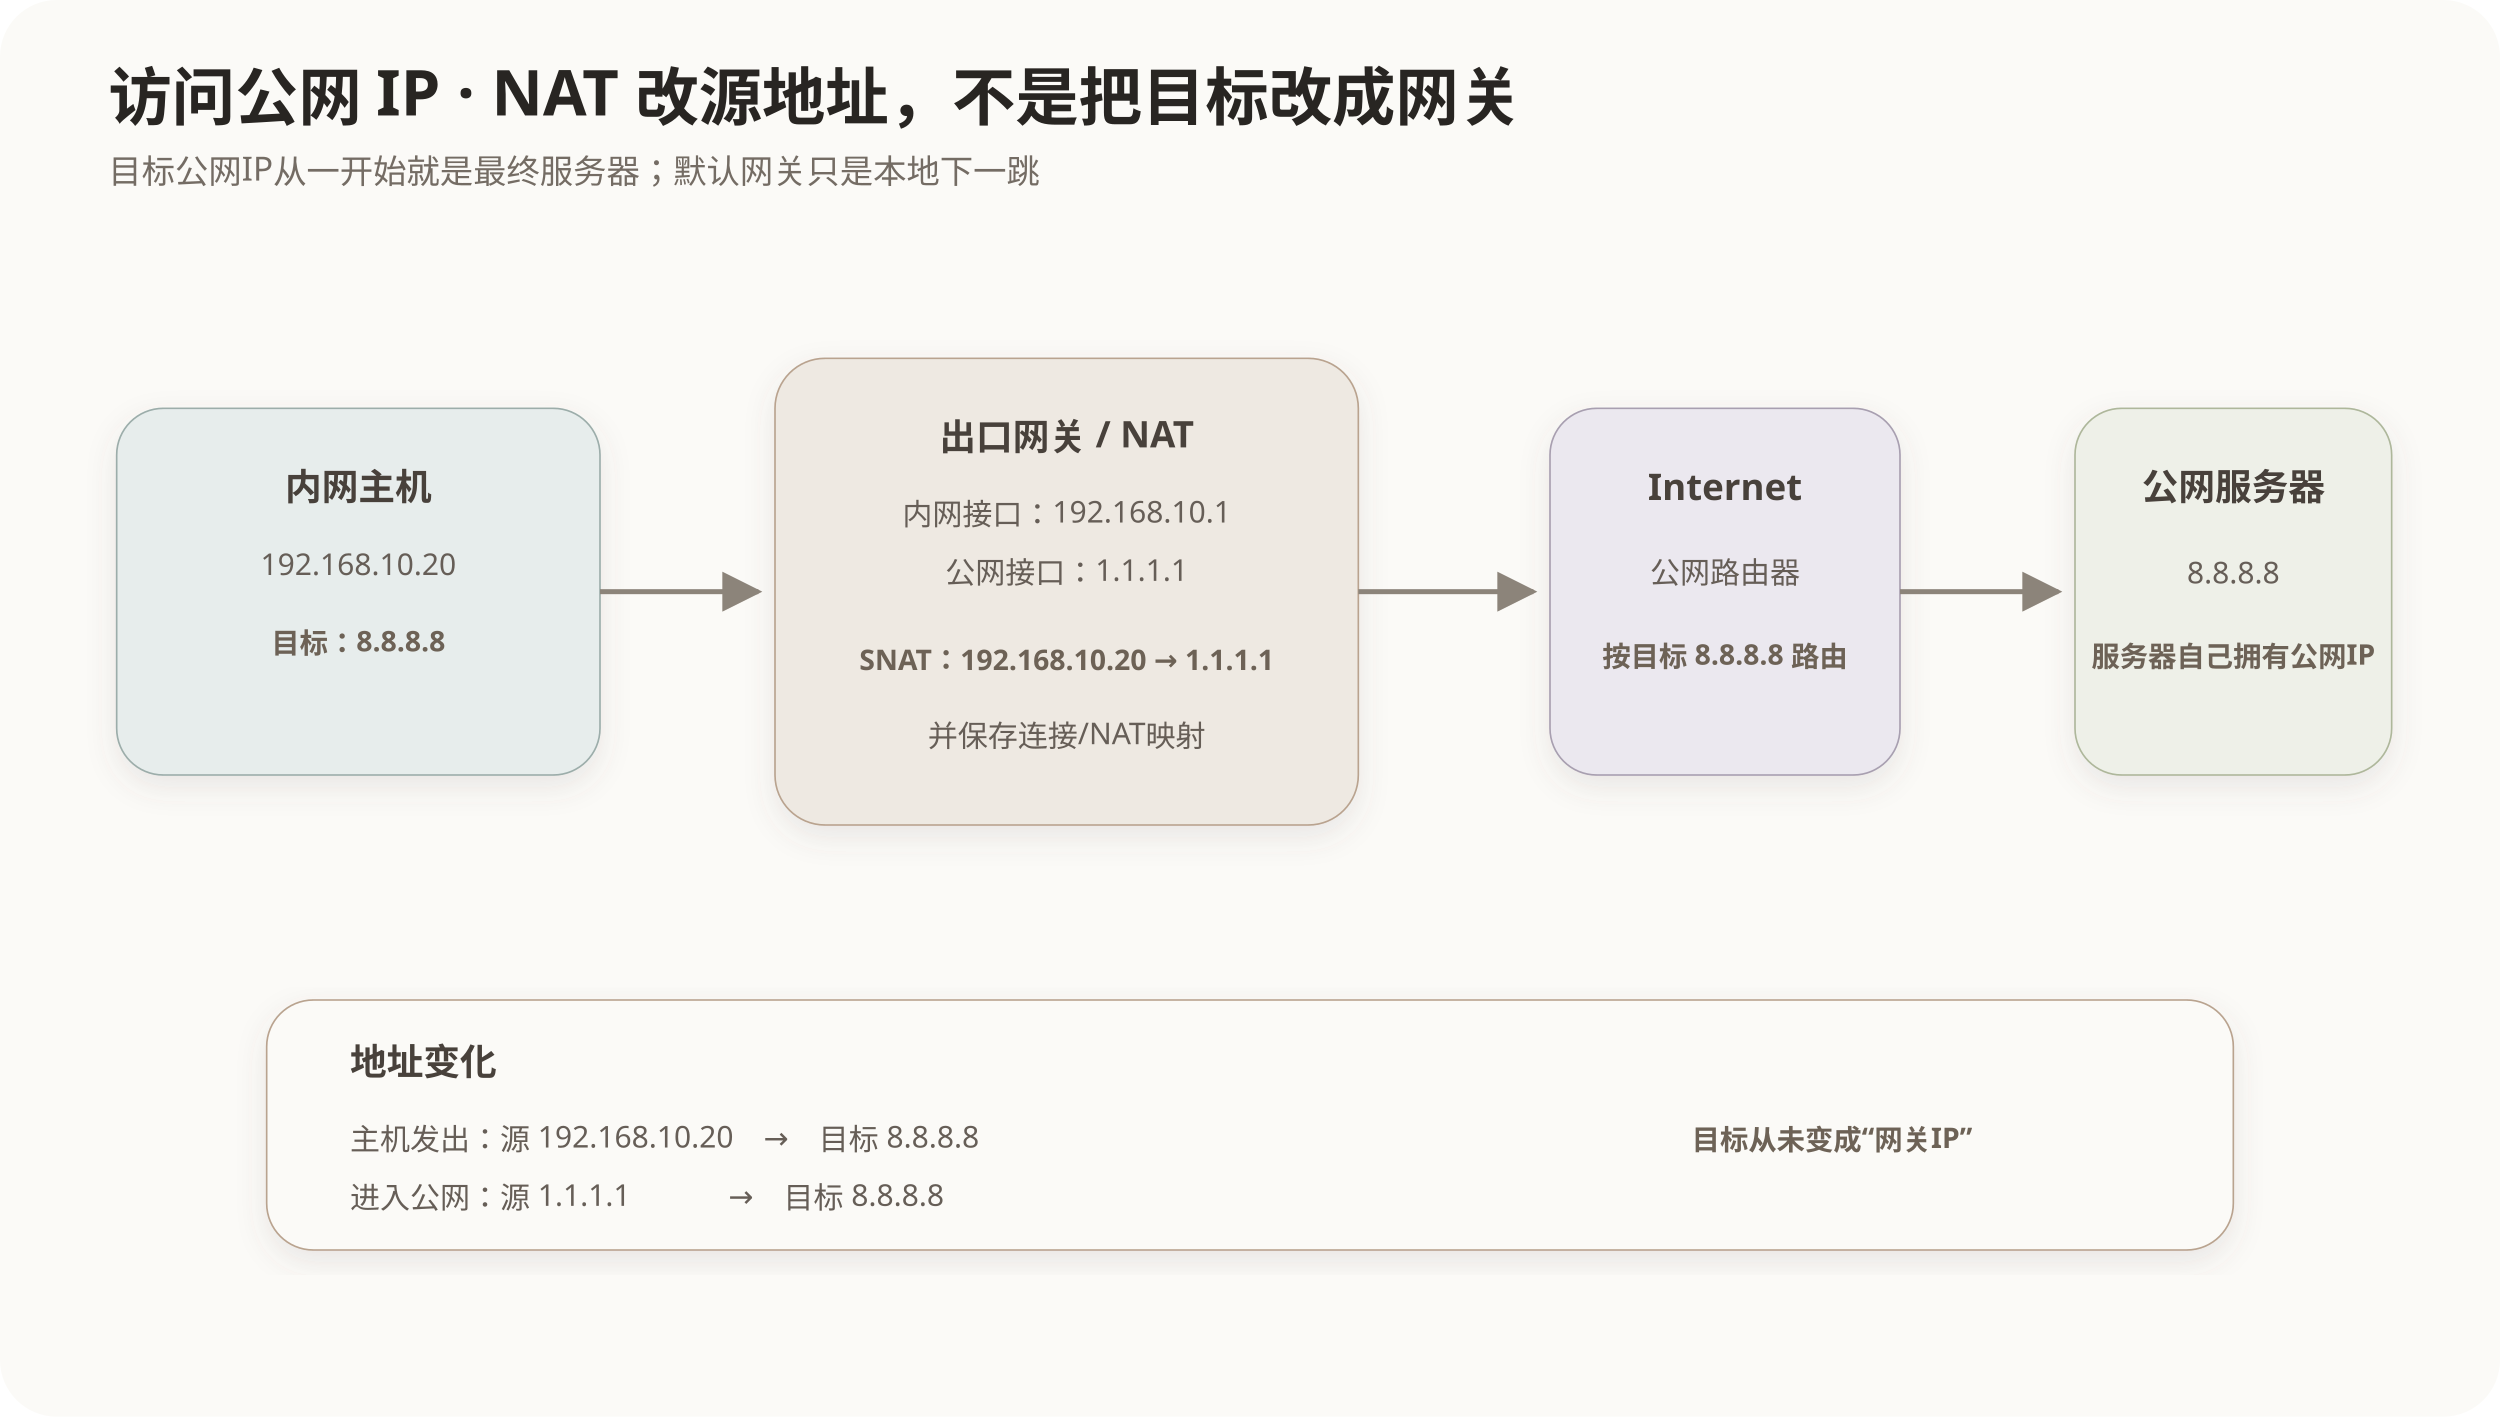
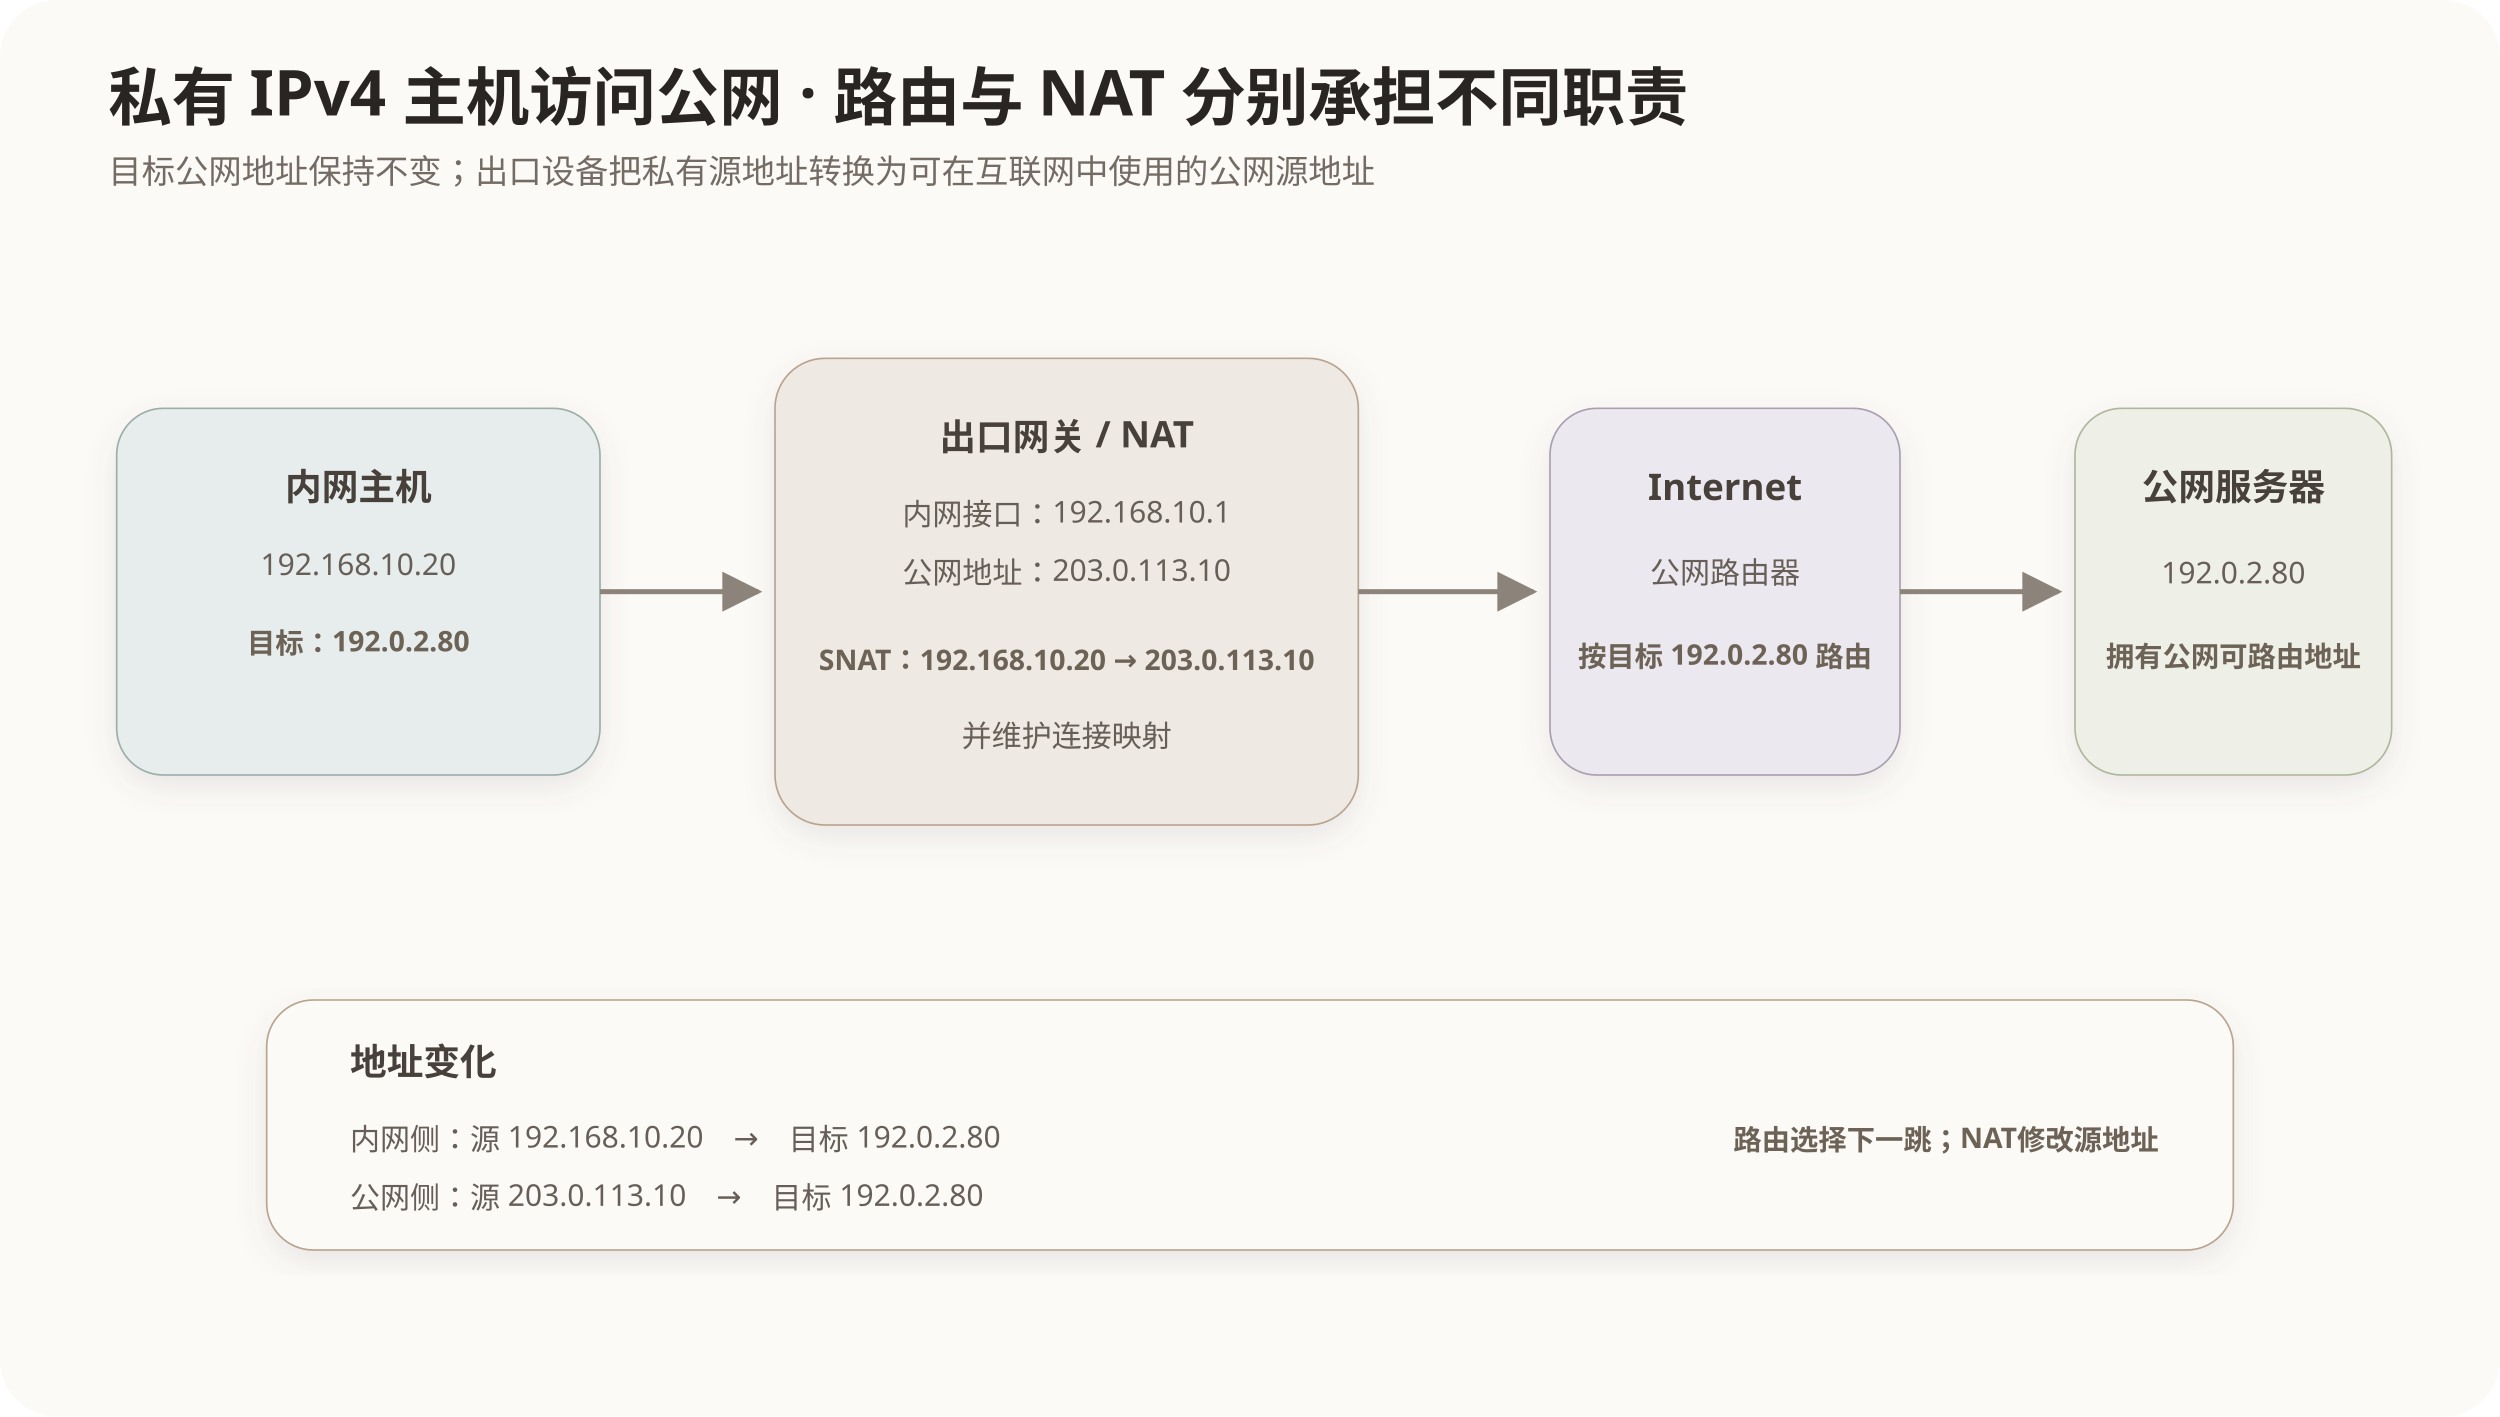
<svg xmlns="http://www.w3.org/2000/svg" width="1500" height="850" viewBox="0 0 1500 850" role="img" aria-labelledby="t d">
  <defs>
    <filter id="s">
      <feDropShadow dx="0" dy="7" stdDeviation="9" flood-color="#665e55" flood-opacity=".12" />
    </filter>
    <marker id="a" viewBox="0 0 10 10" refX="9" refY="5" markerWidth="8" markerHeight="8" orient="auto">
      <path d="M0 0L10 5L0 10Z" fill="#8c847a" />
    </marker>
    <style>.h{font:700 38px 'Microsoft YaHei',sans-serif;fill:#282522}.sub{font:20px 'Microsoft YaHei',sans-serif;fill:#746c64}.th{font:700 22px 'Microsoft YaHei',sans-serif;fill:#48413b}.tx{font:18px 'Microsoft YaHei',sans-serif;fill:#665e57}.em{font:700 17px 'Microsoft YaHei',sans-serif;fill:#6d6256}.ln{fill:none;stroke:#8c847a;stroke-width:3;marker-end:url(#a)}</style>
  </defs>
  <rect width="1500" height="850" rx="34" fill="#fbfaf7" />
-   <text x="65" y="72" class="h">访问公网 IP · NAT 改源地址，不是把目标改成网关</text>
-   <text x="65" y="110" class="sub">目标公网IP从一开始就是最终服务器；默认网关只是本地下一跳</text>
+   <text x="65" y="72" class="h">私有 IPv4 主机访问公网 · 路由与 NAT 分别承担不同职责</text>
+   <text x="65" y="110" class="sub">目标公网地址保持不变；出口设备把私有源地址转换为可在互联网中使用的公网源地址</text>
  <g filter="url(#s)">
    <rect x="70" y="245" width="290" height="220" rx="28" fill="#e7edec" stroke="#9cadaa" />
    <rect x="465" y="215" width="350" height="280" rx="30" fill="#eee9e2" stroke="#b9a38f" />
    <rect x="930" y="245" width="210" height="220" rx="28" fill="#ebe8ef" stroke="#a89fb0" />
    <rect x="1245" y="245" width="190" height="220" rx="28" fill="#eef0e8" stroke="#aeb79b" />
  </g>
  <text x="215" y="300" text-anchor="middle" class="th">内网主机</text>
  <text x="215" y="345" text-anchor="middle" class="tx">192.168.10.20</text>
-   <text x="215" y="392" text-anchor="middle" class="em">目标：8.8.8.8</text>
+   <text x="215" y="392" text-anchor="middle" class="em">目标：192.0.2.80</text>
  <text x="640" y="270" text-anchor="middle" class="th">出口网关 / NAT</text>
  <text x="640" y="315" text-anchor="middle" class="tx">内网接口：192.168.10.1</text>
-   <text x="640" y="350" text-anchor="middle" class="tx">公网接口：1.1.1.1</text>
-   <text x="640" y="402" text-anchor="middle" class="em">SNAT：192.168.10.20 → 1.1.1.1</text>
-   <text x="640" y="448" text-anchor="middle" class="tx">并保存连接/NAT映射</text>
+   <text x="640" y="350" text-anchor="middle" class="tx">公网地址：203.0.113.10</text>
+   <text x="640" y="402" text-anchor="middle" class="em">SNAT：192.168.10.20 → 203.0.113.10</text>
+   <text x="640" y="448" text-anchor="middle" class="tx">并维护连接映射</text>
  <text x="1035" y="300" text-anchor="middle" class="th">Internet</text>
  <text x="1035" y="350" text-anchor="middle" class="tx">公网路由器</text>
-   <text x="1035" y="400" text-anchor="middle" class="em">按目标 8.8.8.8 路由</text>
+   <text x="1035" y="400" text-anchor="middle" class="em">按目标 192.0.2.80 路由</text>
  <text x="1340" y="300" text-anchor="middle" class="th">公网服务器</text>
-   <text x="1340" y="350" text-anchor="middle" class="tx">8.8.8.8</text>
-   <text x="1340" y="400" text-anchor="middle" class="em">服务器自己拥有公网IP</text>
+   <text x="1340" y="350" text-anchor="middle" class="tx">192.0.2.80</text>
+   <text x="1340" y="400" text-anchor="middle" class="em">拥有公网可路由地址</text>
  <path d="M360 355H455" class="ln" />
  <path d="M815 355H920" class="ln" />
  <path d="M1140 355H1235" class="ln" />
  <g filter="url(#s)">
    <rect x="160" y="600" width="1180" height="150" rx="28" fill="#fbfaf7" stroke="#b9a38f" />
  </g>
  <text x="210" y="645" class="th">地址变化</text>
-   <text x="210" y="690" class="tx">主机发出：源 192.168.10.20　→　目标 8.8.8.8</text>
-   <text x="210" y="725" class="tx">进入公网：源 1.1.1.1　　　 →　目标 8.8.8.8</text>
-   <text x="1015" y="690" class="em">目标从未变成“网关IP”</text>
+   <text x="210" y="690" class="tx">内网侧：源 192.168.10.20　→　目标 192.0.2.80</text>
+   <text x="210" y="725" class="tx">公网侧：源 203.0.113.10　→　目标 192.0.2.80</text>
+   <text x="1040" y="690" class="em">路由选择下一跳；NAT修改源地址</text>
</svg>
